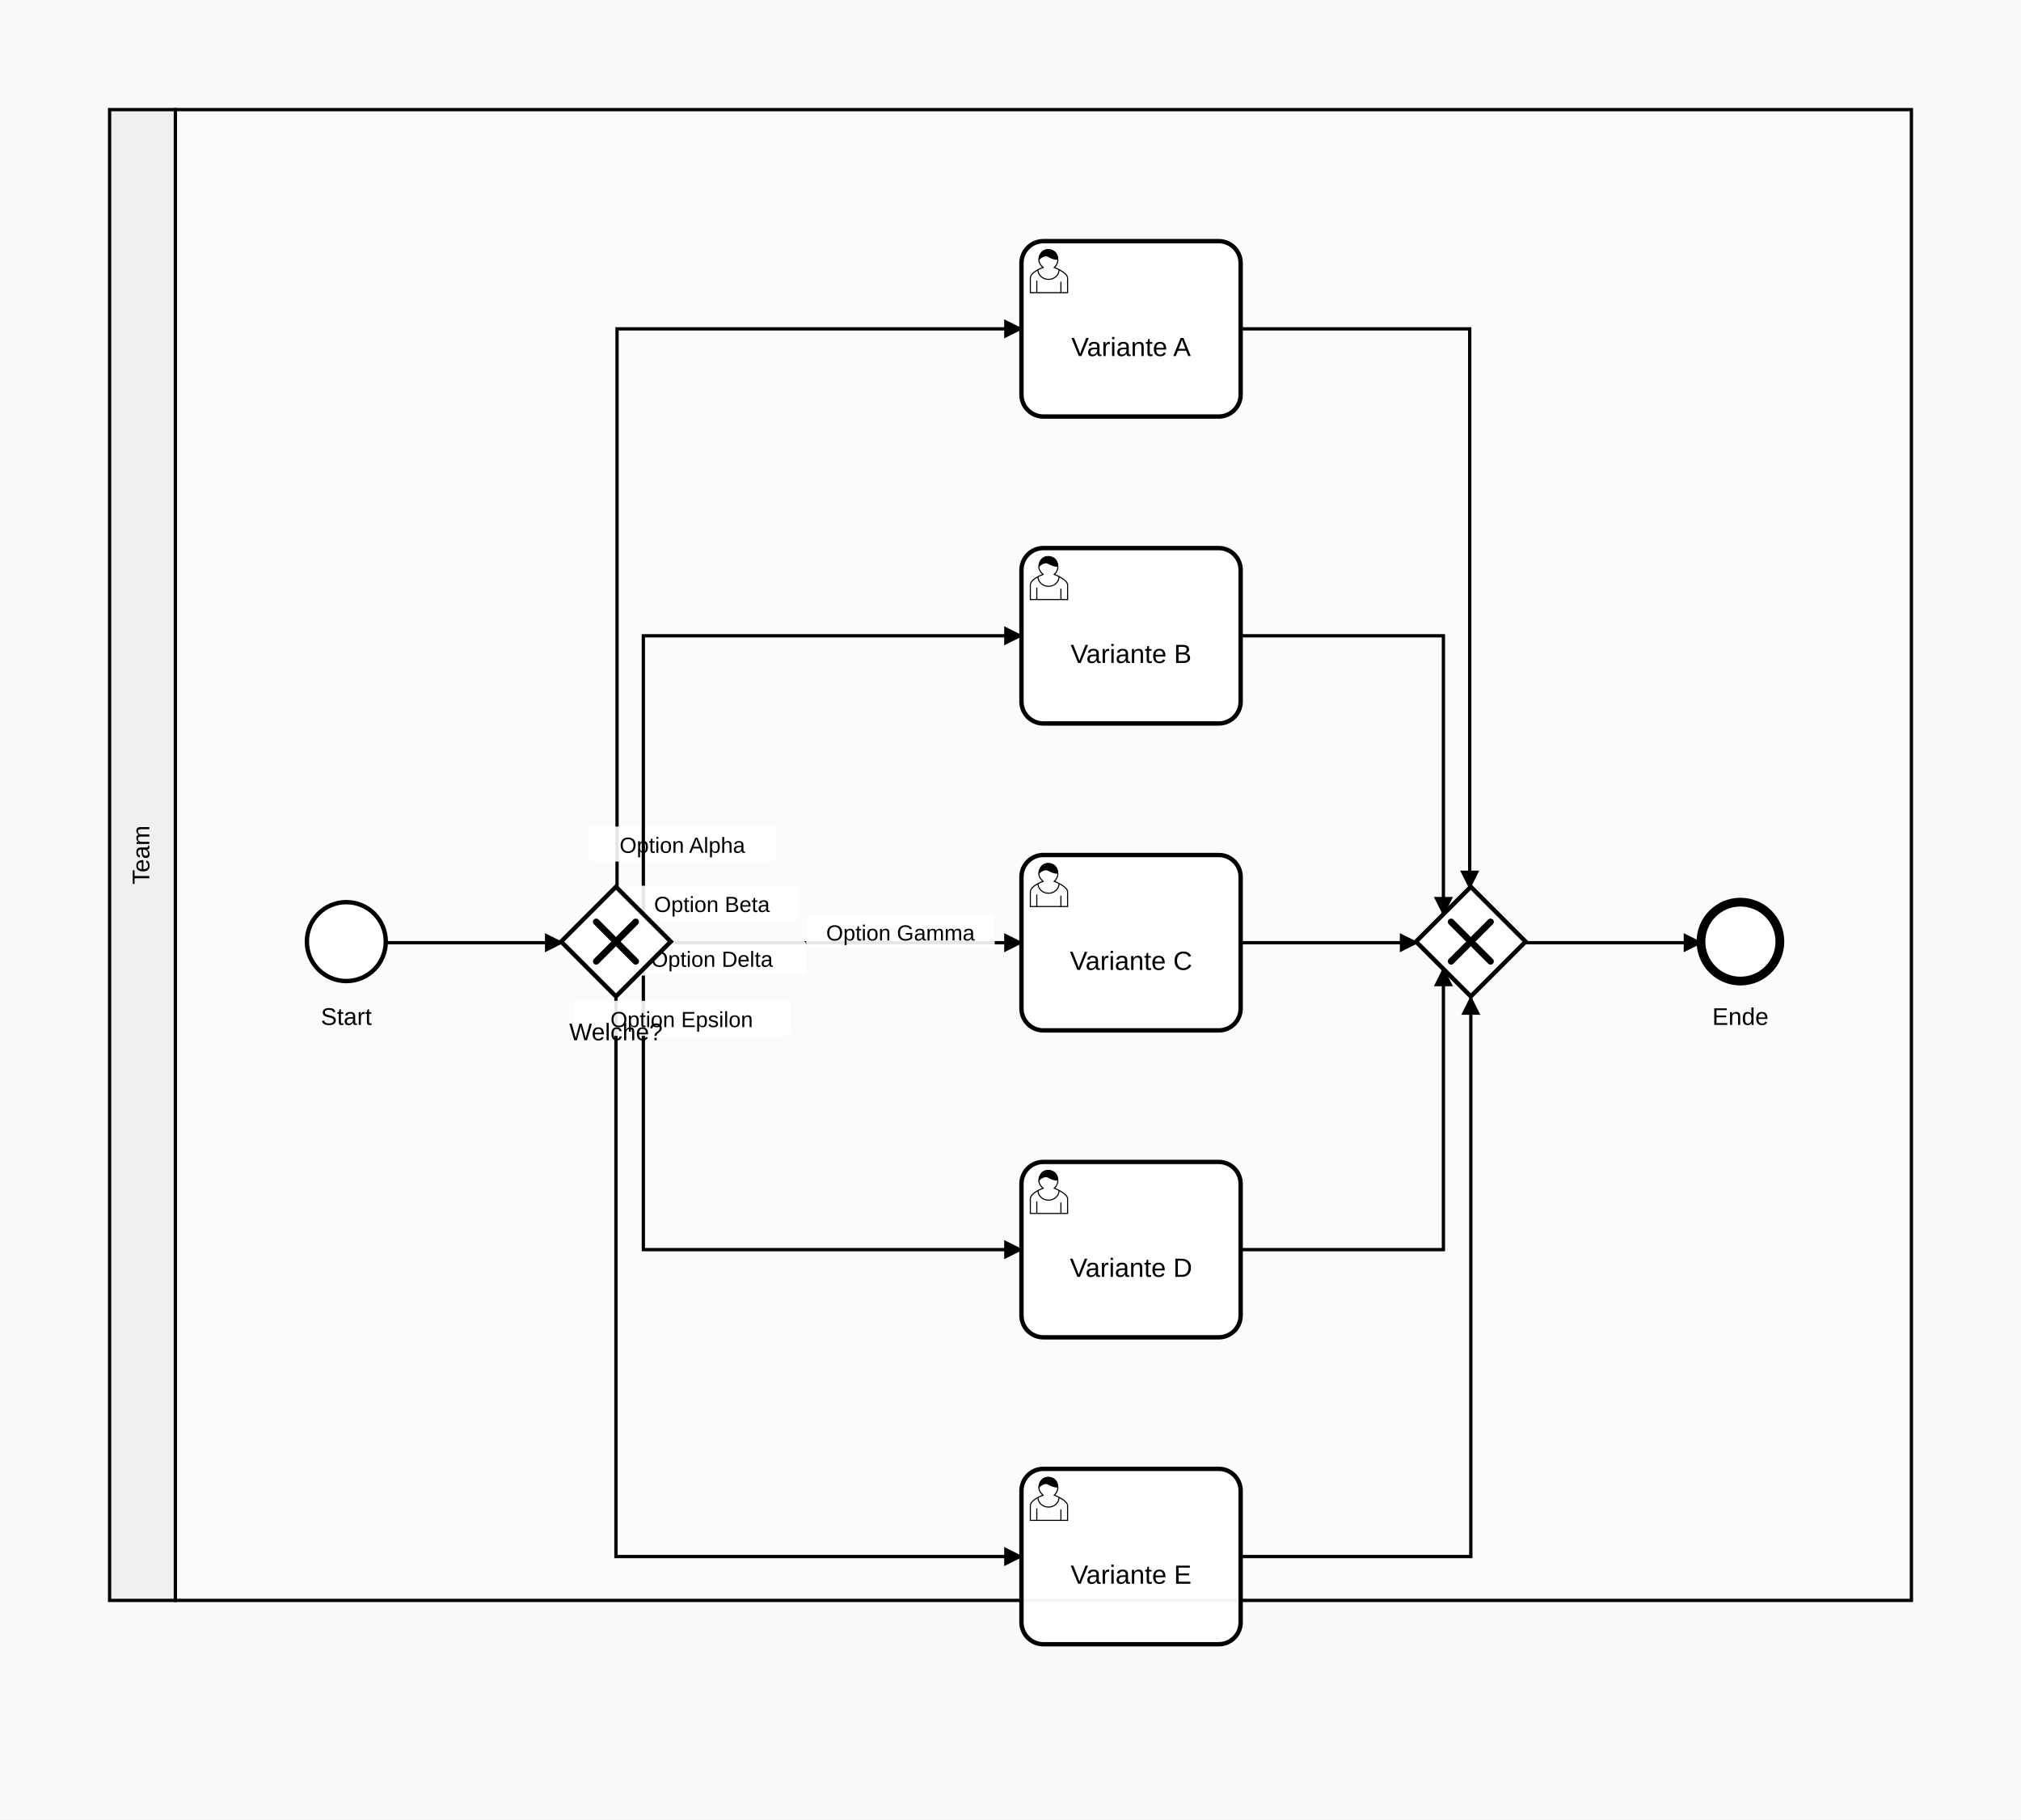
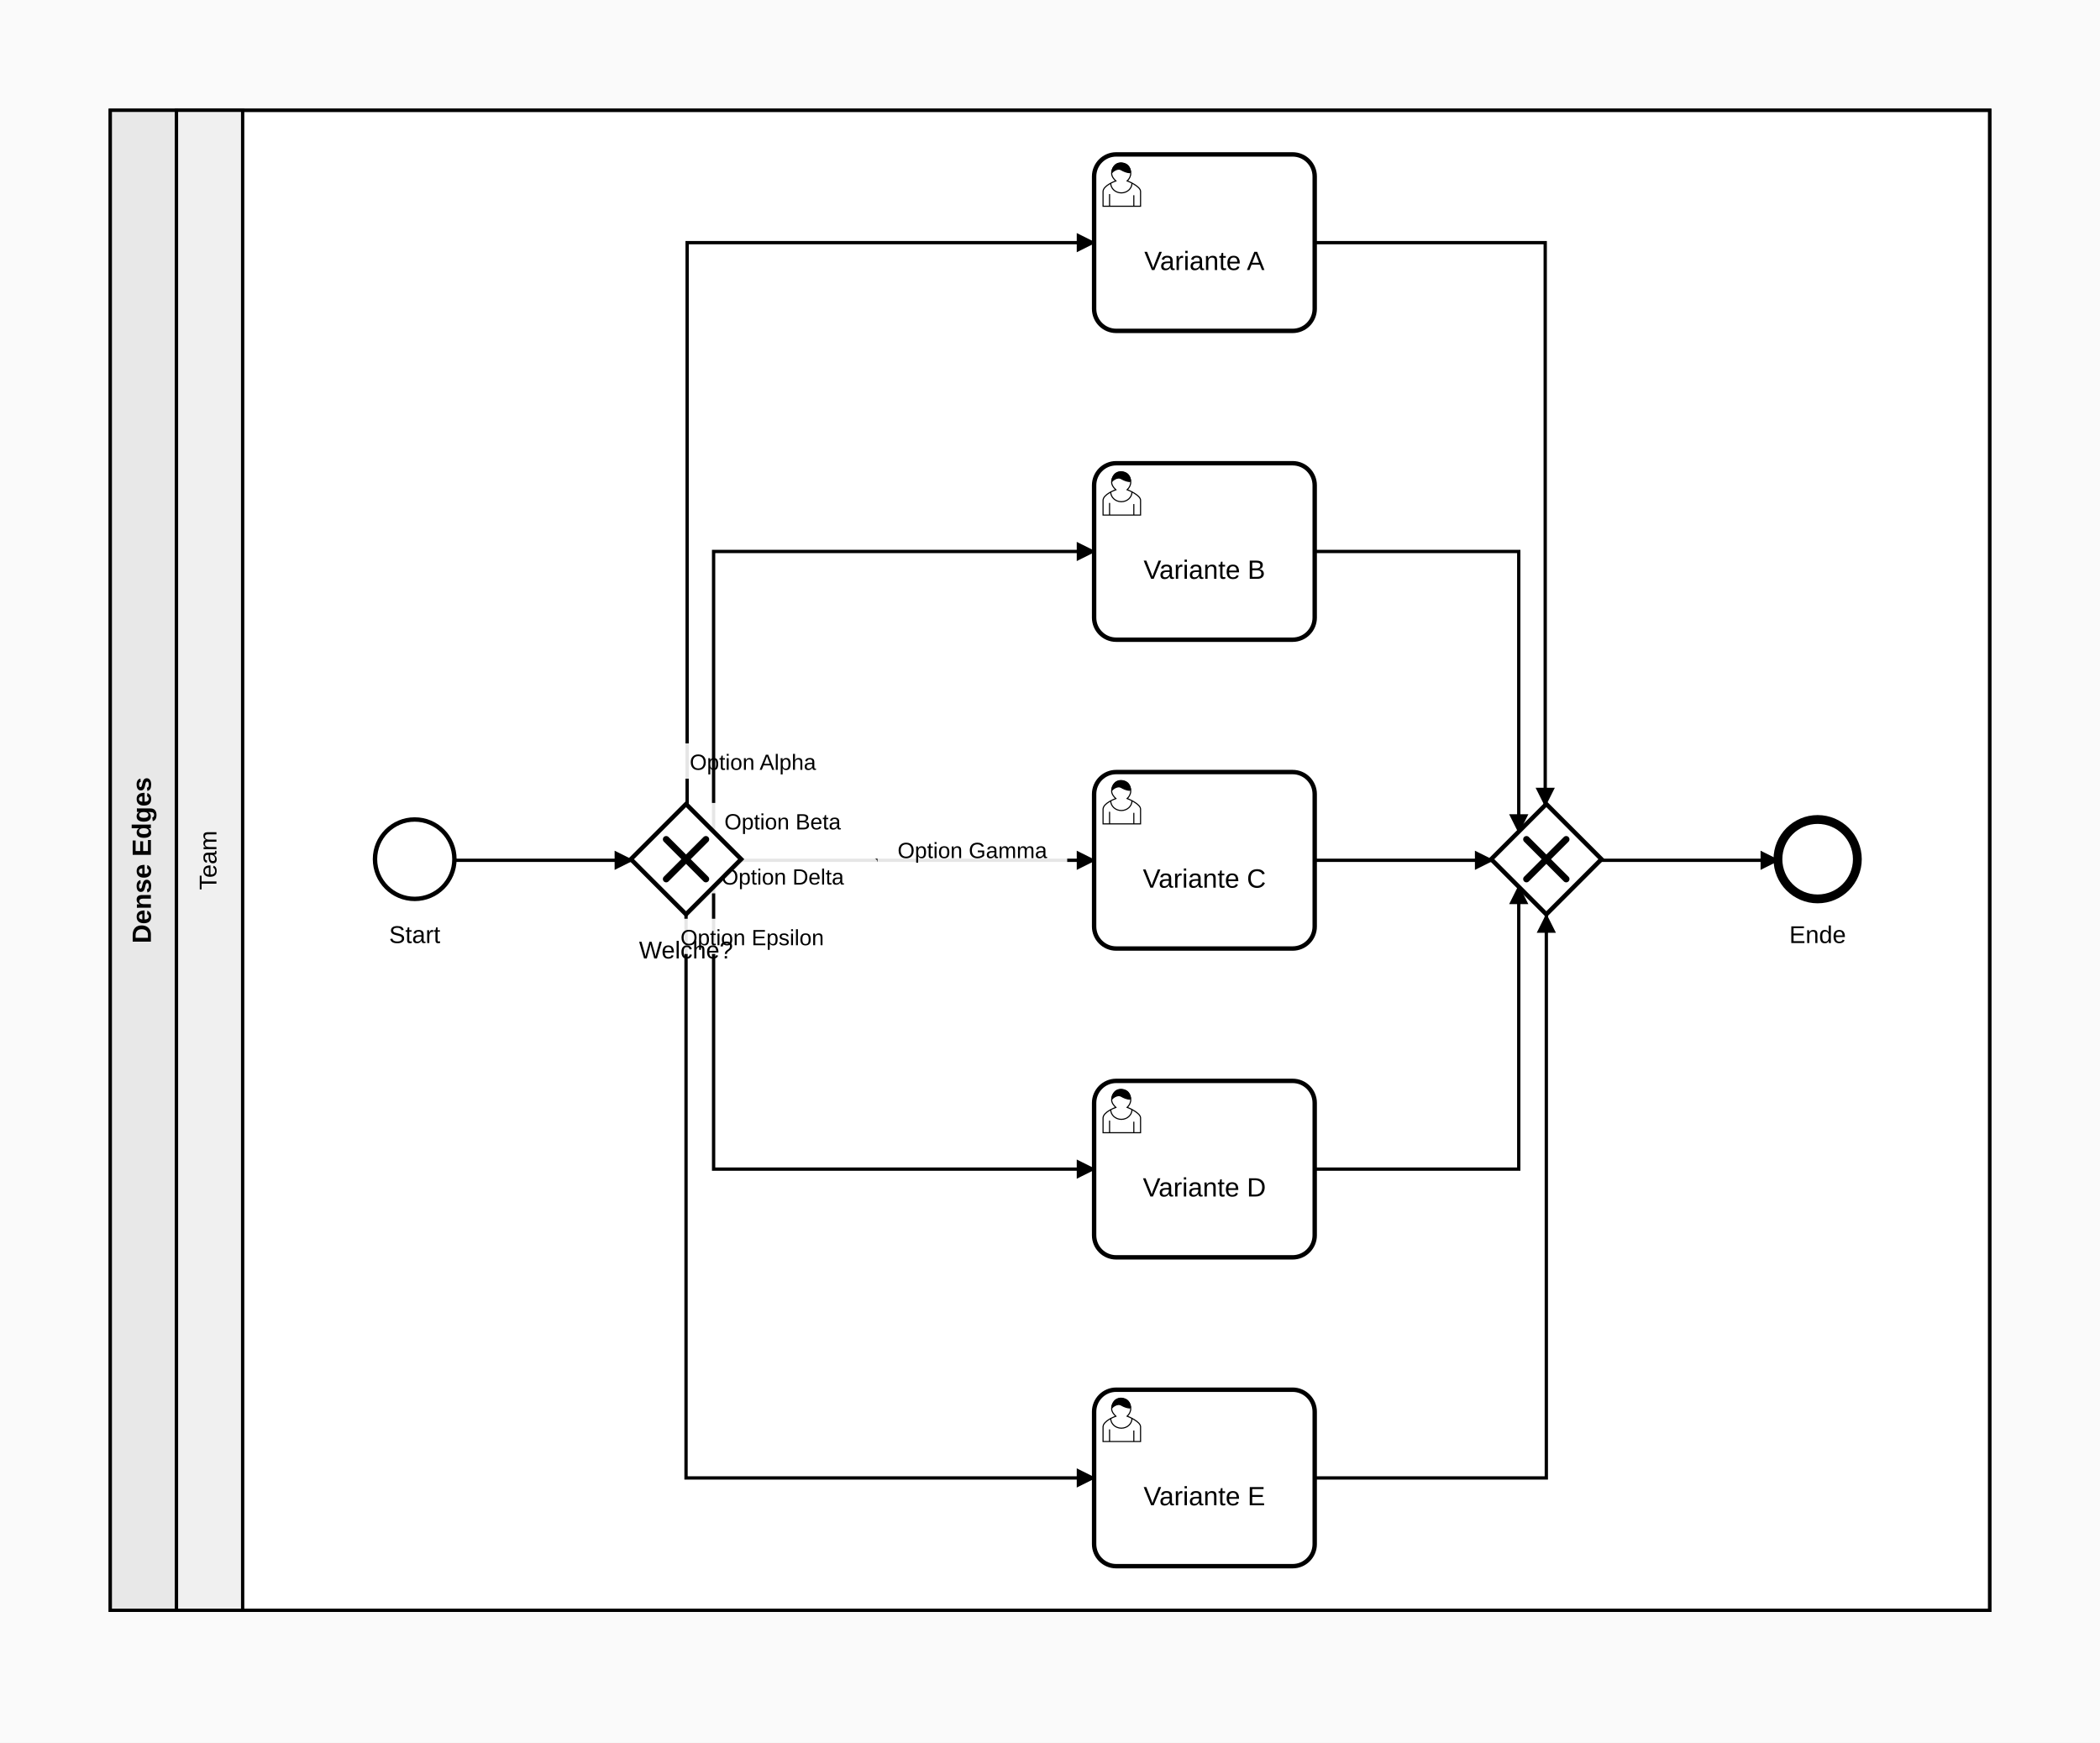
- <svg xmlns="http://www.w3.org/2000/svg" width="922" height="830" viewBox="0 0 922 830" font-family="Arial, sans-serif">
+ <svg xmlns="http://www.w3.org/2000/svg" width="952" height="790" viewBox="0 0 952 790" font-family="Arial, sans-serif">
  <defs>
    <marker id="seq-end" viewBox="0 0 20 20" refX="11" refY="10" markerWidth="10" markerHeight="10" orient="auto">
      <path d="M 1 5 L 11 10 L 1 15 Z" fill="#000000" stroke="#000000" stroke-width="1" />
    </marker>
    <marker id="seq-default-src" viewBox="0 0 20 20" refX="6" refY="10" markerWidth="10" markerHeight="10" orient="auto">
      <path d="M 6 3 L 10 17" stroke="#000000" stroke-width="1.5" />
    </marker>
    <marker id="seq-conditional-src" viewBox="0 0 20 20" refX="1" refY="10" markerWidth="12" markerHeight="12" orient="auto">
      <path d="M 1 10 L 8 6 L 15 10 L 8 14 Z" fill="#ffffff" stroke="#000000" stroke-width="1" />
    </marker>
    <marker id="msg-start" viewBox="0 0 20 20" refX="6" refY="6" markerWidth="20" markerHeight="20" orient="auto">
      <circle cx="6" cy="6" r="3.5" fill="#ffffff" stroke="#000000" stroke-width="1" />
    </marker>
    <marker id="msg-end" viewBox="0 0 20 20" refX="8.5" refY="5" markerWidth="20" markerHeight="20" orient="auto">
      <path d="m 1 5 l 0 -3 l 7 3 l -7 3 z" fill="#ffffff" stroke="#000000" stroke-width="1" stroke-linecap="butt" />
    </marker>
    <marker id="assoc-end" viewBox="0 0 20 20" refX="11" refY="10" markerWidth="10" markerHeight="10" orient="auto">
      <path d="M 1 5 L 11 10 L 1 15" fill="none" stroke="#000000" stroke-width="1.5" />
    </marker>
  </defs>
-   <rect width="922" height="830" fill="#fafafa" />
-   <rect x="80" y="50" width="792" height="680" fill="#ffffff" fill-opacity="0.25" stroke="#000000" stroke-width="1.5" />
-   <rect x="50" y="50" width="30" height="680" fill="#f0f0f0" stroke="#000000" stroke-width="1.5" />
-   <text x="65" y="390" text-anchor="middle" dominant-baseline="middle" font-size="11" fill="#000000" transform="rotate(-90,65,390)">Team</text>
-   <path d="M 176 430 L 256.5 430" stroke="#000000" stroke-width="1.5" fill="none" marker-end="url(#seq-end)" />
-   <path d="M 281.5 405 L 281.5 150 L 466 150" stroke="#000000" stroke-width="1.5" fill="none" marker-end="url(#seq-end)" />
-   <rect x="268.3" y="377" width="86" height="16" rx="2" fill="white" fill-opacity="0.9" />
-   <text x="311.3" y="389" text-anchor="middle" font-size="10" fill="#000000">Option Alpha</text>
-   <path d="M 293.5 417 L 293.5 290 L 466 290" stroke="#000000" stroke-width="1.5" fill="none" marker-end="url(#seq-end)" />
-   <rect x="285.1" y="404" width="79.5" height="16" rx="2" fill="white" fill-opacity="0.9" />
-   <text x="324.8" y="416" text-anchor="middle" font-size="10" fill="#000000">Option Beta</text>
-   <path d="M 305.5 430 L 466 430" stroke="#000000" stroke-width="1.5" fill="none" marker-end="url(#seq-end)" />
-   <rect x="367.8" y="417" width="86" height="16" rx="2" fill="white" fill-opacity="0.9" />
-   <text x="410.8" y="429" text-anchor="middle" font-size="10" fill="#000000">Option Gamma</text>
-   <path d="M 293.5 442 L 293.5 570 L 466 570" stroke="#000000" stroke-width="1.5" fill="none" marker-end="url(#seq-end)" />
-   <rect x="281.8" y="429" width="86" height="16" rx="2" fill="white" fill-opacity="0.9" />
-   <text x="324.8" y="441" text-anchor="middle" font-size="10" fill="#000000">Option Delta</text>
-   <path d="M 281 454.5 L 281 710 L 466 710" stroke="#000000" stroke-width="1.5" fill="none" marker-end="url(#seq-end)" />
-   <rect x="261.5" y="456.5" width="99" height="16" rx="2" fill="white" fill-opacity="0.9" />
-   <text x="311" y="468.5" text-anchor="middle" font-size="10" fill="#000000">Option Epsilon</text>
-   <path d="M 566 150 L 670.5 150 L 670.5 405" stroke="#000000" stroke-width="1.5" fill="none" marker-end="url(#seq-end)" />
-   <path d="M 566 290 L 658.5 290 L 658.5 417" stroke="#000000" stroke-width="1.5" fill="none" marker-end="url(#seq-end)" />
-   <path d="M 566 430 L 646.5 430" stroke="#000000" stroke-width="1.5" fill="none" marker-end="url(#seq-end)" />
-   <path d="M 566 570 L 658.5 570 L 658.5 442" stroke="#000000" stroke-width="1.5" fill="none" marker-end="url(#seq-end)" />
-   <path d="M 566 710 L 671 710 L 671 455" stroke="#000000" stroke-width="1.5" fill="none" marker-end="url(#seq-end)" />
-   <path d="M 695.5 430 L 776 430" stroke="#000000" stroke-width="1.5" fill="none" marker-end="url(#seq-end)" />
-   <circle cx="158" cy="429.5" r="18" fill="#ffffff" fill-opacity="0.95" stroke="#000000" stroke-width="2" />
-   <text x="158" y="467.5" text-anchor="middle" font-size="11" fill="#000000">Start</text>
-   <polygon points="281,404.5 306,429.5 281,454.5 256,429.5" fill="#ffffff" fill-opacity="0.95" stroke="#000000" stroke-width="2" />
-   <line x1="272" y1="420.5" x2="290" y2="438.5" stroke="#000000" stroke-width="3" stroke-linecap="round" />
-   <line x1="290" y1="420.5" x2="272" y2="438.5" stroke="#000000" stroke-width="3" stroke-linecap="round" />
-   <text x="281" y="474.5" text-anchor="middle" font-size="11" fill="#000000">Welche?</text>
-   <rect x="466" y="110" width="100" height="80" rx="10" ry="10" fill="#ffffff" fill-opacity="0.95" stroke="#000000" stroke-width="2" />
+   <rect width="952" height="790" fill="#fafafa" />
+   <rect x="50" y="50" width="852" height="680" fill="#ffffff" stroke="#000000" stroke-width="1.5" />
+   <rect x="50" y="50" width="30" height="680" fill="#e8e8e8" stroke="#000000" stroke-width="1.5" />
+   <text x="65" y="390" text-anchor="middle" dominant-baseline="middle" font-size="12" font-weight="bold" fill="#000000" transform="rotate(-90,65,390)">Dense Edges</text>
+   <rect x="80" y="50" width="822" height="680" fill="#ffffff" fill-opacity="0.25" stroke="#000000" stroke-width="1.5" />
+   <rect x="80" y="50" width="30" height="680" fill="#f0f0f0" stroke="#000000" stroke-width="1.5" />
+   <text x="95" y="390" text-anchor="middle" dominant-baseline="middle" font-size="11" fill="#000000" transform="rotate(-90,95,390)">Team</text>
+   <path d="M 206 390 L 286.5 390" stroke="#000000" stroke-width="1.5" fill="none" marker-end="url(#seq-end)" />
+   <path d="M 311.5 365 L 311.5 110 L 496 110" stroke="#000000" stroke-width="1.5" fill="none" marker-end="url(#seq-end)" />
+   <rect x="298.3" y="337" width="86" height="16" rx="2" fill="white" fill-opacity="0.9" />
+   <text x="341.3" y="349" text-anchor="middle" font-size="10" fill="#000000">Option Alpha</text>
+   <path d="M 323.5 377 L 323.5 250 L 496 250" stroke="#000000" stroke-width="1.5" fill="none" marker-end="url(#seq-end)" />
+   <rect x="315.1" y="364" width="79.5" height="16" rx="2" fill="white" fill-opacity="0.9" />
+   <text x="354.8" y="376" text-anchor="middle" font-size="10" fill="#000000">Option Beta</text>
+   <path d="M 335.5 390 L 496 390" stroke="#000000" stroke-width="1.5" fill="none" marker-end="url(#seq-end)" />
+   <rect x="397.8" y="377" width="86" height="16" rx="2" fill="white" fill-opacity="0.9" />
+   <text x="440.8" y="389" text-anchor="middle" font-size="10" fill="#000000">Option Gamma</text>
+   <path d="M 323.5 402 L 323.5 530 L 496 530" stroke="#000000" stroke-width="1.5" fill="none" marker-end="url(#seq-end)" />
+   <rect x="311.8" y="389" width="86" height="16" rx="2" fill="white" fill-opacity="0.9" />
+   <text x="354.8" y="401" text-anchor="middle" font-size="10" fill="#000000">Option Delta</text>
+   <path d="M 311 414.5 L 311 670 L 496 670" stroke="#000000" stroke-width="1.5" fill="none" marker-end="url(#seq-end)" />
+   <rect x="291.5" y="416.5" width="99" height="16" rx="2" fill="white" fill-opacity="0.9" />
+   <text x="341" y="428.5" text-anchor="middle" font-size="10" fill="#000000">Option Epsilon</text>
+   <path d="M 596 110 L 700.5 110 L 700.5 365" stroke="#000000" stroke-width="1.5" fill="none" marker-end="url(#seq-end)" />
+   <path d="M 596 250 L 688.5 250 L 688.5 377" stroke="#000000" stroke-width="1.5" fill="none" marker-end="url(#seq-end)" />
+   <path d="M 596 390 L 676.5 390" stroke="#000000" stroke-width="1.5" fill="none" marker-end="url(#seq-end)" />
+   <path d="M 596 530 L 688.5 530 L 688.5 402" stroke="#000000" stroke-width="1.5" fill="none" marker-end="url(#seq-end)" />
+   <path d="M 596 670 L 701 670 L 701 415" stroke="#000000" stroke-width="1.5" fill="none" marker-end="url(#seq-end)" />
+   <path d="M 725.5 390 L 806 390" stroke="#000000" stroke-width="1.5" fill="none" marker-end="url(#seq-end)" />
+   <circle cx="188" cy="389.5" r="18" fill="#ffffff" fill-opacity="0.95" stroke="#000000" stroke-width="2" />
+   <text x="188" y="427.5" text-anchor="middle" font-size="11" fill="#000000">Start</text>
+   <polygon points="311,364.5 336,389.5 311,414.5 286,389.5" fill="#ffffff" fill-opacity="0.95" stroke="#000000" stroke-width="2" />
+   <line x1="302" y1="380.5" x2="320" y2="398.5" stroke="#000000" stroke-width="3" stroke-linecap="round" />
+   <line x1="320" y1="380.5" x2="302" y2="398.5" stroke="#000000" stroke-width="3" stroke-linecap="round" />
+   <text x="311" y="434.5" text-anchor="middle" font-size="11" fill="#000000">Welche?</text>
+   <rect x="496" y="70" width="100" height="80" rx="10" ry="10" fill="#ffffff" fill-opacity="0.95" stroke="#000000" stroke-width="2" />
  <g>
-     <path d="m 481,122 c 0.909,-0.845 1.594,-2.049 1.594,-3.385 0,-2.554 -1.805,-4.622 -4.357,-4.622 -2.552,0 -4.288,2.068 -4.288,4.622 0,1.348 0.974,2.562 1.896,3.405 -0.529,0.187 -5.669,2.097 -5.794,4.756 v 6.718 h 17 v -6.718 c 0,-2.298 -5.528,-4.595 -6.051,-4.776 z m -8,6 l 0,5.5 m 11,0 l 0,-5" fill="#ffffff" stroke="#000000" stroke-width="0.5" />
-     <path d="m 483.162,123.009 c 0,2.447 -2.158,4.431 -4.821,4.431 -2.665,0 -4.822,-1.981 -4.822,-4.431" fill="none" stroke="#000000" stroke-width="0.5" />
-     <path d="m 474.1,118.2 c 0,0 2.251,-2.358 4.274,-1.177 2.024,1.181 4.221,1.537 4.124,0.965 -0.098,-0.57 -0.117,-3.791 -4.191,-4.136 -3.575,0.001 -4.208,3.367 -4.207,4.348 z" fill="#000000" stroke="#000000" stroke-width="0.5" />
+     <path d="m 511,82 c 0.909,-0.845 1.594,-2.049 1.594,-3.385 0,-2.554 -1.805,-4.622 -4.357,-4.622 -2.552,0 -4.288,2.068 -4.288,4.622 0,1.348 0.974,2.562 1.896,3.405 -0.529,0.187 -5.669,2.097 -5.794,4.756 v 6.718 h 17 v -6.718 c 0,-2.298 -5.528,-4.595 -6.051,-4.776 z m -8,6 l 0,5.5 m 11,0 l 0,-5" fill="#ffffff" stroke="#000000" stroke-width="0.5" />
+     <path d="m 513.162,83.009 c 0,2.447 -2.158,4.431 -4.821,4.431 -2.665,0 -4.822,-1.981 -4.822,-4.431" fill="none" stroke="#000000" stroke-width="0.5" />
+     <path d="m 504.1,78.2 c 0,0 2.251,-2.358 4.274,-1.177 2.024,1.181 4.221,1.537 4.124,0.965 -0.098,-0.57 -0.117,-3.791 -4.191,-4.136 -3.575,0.001 -4.208,3.367 -4.207,4.348 z" fill="#000000" stroke="#000000" stroke-width="0.5" />
  </g>
-   <text x="516" y="159" text-anchor="middle" dominant-baseline="middle" font-size="12" fill="#000000">Variante A</text>
-   <rect x="466" y="250" width="100" height="80" rx="10" ry="10" fill="#ffffff" fill-opacity="0.95" stroke="#000000" stroke-width="2" />
+   <text x="546" y="119" text-anchor="middle" dominant-baseline="middle" font-size="12" fill="#000000">Variante A</text>
+   <rect x="496" y="210" width="100" height="80" rx="10" ry="10" fill="#ffffff" fill-opacity="0.95" stroke="#000000" stroke-width="2" />
  <g>
-     <path d="m 481,262 c 0.909,-0.845 1.594,-2.049 1.594,-3.385 0,-2.554 -1.805,-4.622 -4.357,-4.622 -2.552,0 -4.288,2.068 -4.288,4.622 0,1.348 0.974,2.562 1.896,3.405 -0.529,0.187 -5.669,2.097 -5.794,4.756 v 6.718 h 17 v -6.718 c 0,-2.298 -5.528,-4.595 -6.051,-4.776 z m -8,6 l 0,5.5 m 11,0 l 0,-5" fill="#ffffff" stroke="#000000" stroke-width="0.5" />
-     <path d="m 483.162,263.009 c 0,2.447 -2.158,4.431 -4.821,4.431 -2.665,0 -4.822,-1.981 -4.822,-4.431" fill="none" stroke="#000000" stroke-width="0.5" />
-     <path d="m 474.1,258.2 c 0,0 2.251,-2.358 4.274,-1.177 2.024,1.181 4.221,1.537 4.124,0.965 -0.098,-0.57 -0.117,-3.791 -4.191,-4.136 -3.575,0.001 -4.208,3.367 -4.207,4.348 z" fill="#000000" stroke="#000000" stroke-width="0.5" />
+     <path d="m 511,222 c 0.909,-0.845 1.594,-2.049 1.594,-3.385 0,-2.554 -1.805,-4.622 -4.357,-4.622 -2.552,0 -4.288,2.068 -4.288,4.622 0,1.348 0.974,2.562 1.896,3.405 -0.529,0.187 -5.669,2.097 -5.794,4.756 v 6.718 h 17 v -6.718 c 0,-2.298 -5.528,-4.595 -6.051,-4.776 z m -8,6 l 0,5.5 m 11,0 l 0,-5" fill="#ffffff" stroke="#000000" stroke-width="0.5" />
+     <path d="m 513.162,223.009 c 0,2.447 -2.158,4.431 -4.821,4.431 -2.665,0 -4.822,-1.981 -4.822,-4.431" fill="none" stroke="#000000" stroke-width="0.5" />
+     <path d="m 504.1,218.2 c 0,0 2.251,-2.358 4.274,-1.177 2.024,1.181 4.221,1.537 4.124,0.965 -0.098,-0.57 -0.117,-3.791 -4.191,-4.136 -3.575,0.001 -4.208,3.367 -4.207,4.348 z" fill="#000000" stroke="#000000" stroke-width="0.5" />
  </g>
-   <text x="516" y="299" text-anchor="middle" dominant-baseline="middle" font-size="12" fill="#000000">Variante B</text>
-   <rect x="466" y="390" width="100" height="80" rx="10" ry="10" fill="#ffffff" fill-opacity="0.95" stroke="#000000" stroke-width="2" />
+   <text x="546" y="259" text-anchor="middle" dominant-baseline="middle" font-size="12" fill="#000000">Variante B</text>
+   <rect x="496" y="350" width="100" height="80" rx="10" ry="10" fill="#ffffff" fill-opacity="0.95" stroke="#000000" stroke-width="2" />
  <g>
-     <path d="m 481,402 c 0.909,-0.845 1.594,-2.049 1.594,-3.385 0,-2.554 -1.805,-4.622 -4.357,-4.622 -2.552,0 -4.288,2.068 -4.288,4.622 0,1.348 0.974,2.562 1.896,3.405 -0.529,0.187 -5.669,2.097 -5.794,4.756 v 6.718 h 17 v -6.718 c 0,-2.298 -5.528,-4.595 -6.051,-4.776 z m -8,6 l 0,5.5 m 11,0 l 0,-5" fill="#ffffff" stroke="#000000" stroke-width="0.5" />
-     <path d="m 483.162,403.009 c 0,2.447 -2.158,4.431 -4.821,4.431 -2.665,0 -4.822,-1.981 -4.822,-4.431" fill="none" stroke="#000000" stroke-width="0.5" />
-     <path d="m 474.1,398.2 c 0,0 2.251,-2.358 4.274,-1.177 2.024,1.181 4.221,1.537 4.124,0.965 -0.098,-0.57 -0.117,-3.791 -4.191,-4.136 -3.575,0.001 -4.208,3.367 -4.207,4.348 z" fill="#000000" stroke="#000000" stroke-width="0.5" />
+     <path d="m 511,362 c 0.909,-0.845 1.594,-2.049 1.594,-3.385 0,-2.554 -1.805,-4.622 -4.357,-4.622 -2.552,0 -4.288,2.068 -4.288,4.622 0,1.348 0.974,2.562 1.896,3.405 -0.529,0.187 -5.669,2.097 -5.794,4.756 v 6.718 h 17 v -6.718 c 0,-2.298 -5.528,-4.595 -6.051,-4.776 z m -8,6 l 0,5.5 m 11,0 l 0,-5" fill="#ffffff" stroke="#000000" stroke-width="0.5" />
+     <path d="m 513.162,363.009 c 0,2.447 -2.158,4.431 -4.821,4.431 -2.665,0 -4.822,-1.981 -4.822,-4.431" fill="none" stroke="#000000" stroke-width="0.5" />
+     <path d="m 504.1,358.2 c 0,0 2.251,-2.358 4.274,-1.177 2.024,1.181 4.221,1.537 4.124,0.965 -0.098,-0.57 -0.117,-3.791 -4.191,-4.136 -3.575,0.001 -4.208,3.367 -4.207,4.348 z" fill="#000000" stroke="#000000" stroke-width="0.5" />
  </g>
-   <text x="516" y="439" text-anchor="middle" dominant-baseline="middle" font-size="12" fill="#000000">Variante C</text>
-   <rect x="466" y="530" width="100" height="80" rx="10" ry="10" fill="#ffffff" fill-opacity="0.95" stroke="#000000" stroke-width="2" />
+   <text x="546" y="399" text-anchor="middle" dominant-baseline="middle" font-size="12" fill="#000000">Variante C</text>
+   <rect x="496" y="490" width="100" height="80" rx="10" ry="10" fill="#ffffff" fill-opacity="0.95" stroke="#000000" stroke-width="2" />
  <g>
-     <path d="m 481,542 c 0.909,-0.845 1.594,-2.049 1.594,-3.385 0,-2.554 -1.805,-4.622 -4.357,-4.622 -2.552,0 -4.288,2.068 -4.288,4.622 0,1.348 0.974,2.562 1.896,3.405 -0.529,0.187 -5.669,2.097 -5.794,4.756 v 6.718 h 17 v -6.718 c 0,-2.298 -5.528,-4.595 -6.051,-4.776 z m -8,6 l 0,5.5 m 11,0 l 0,-5" fill="#ffffff" stroke="#000000" stroke-width="0.5" />
-     <path d="m 483.162,543.009 c 0,2.447 -2.158,4.431 -4.821,4.431 -2.665,0 -4.822,-1.981 -4.822,-4.431" fill="none" stroke="#000000" stroke-width="0.5" />
-     <path d="m 474.1,538.2 c 0,0 2.251,-2.358 4.274,-1.177 2.024,1.181 4.221,1.537 4.124,0.965 -0.098,-0.57 -0.117,-3.791 -4.191,-4.136 -3.575,0.001 -4.208,3.367 -4.207,4.348 z" fill="#000000" stroke="#000000" stroke-width="0.5" />
+     <path d="m 511,502 c 0.909,-0.845 1.594,-2.049 1.594,-3.385 0,-2.554 -1.805,-4.622 -4.357,-4.622 -2.552,0 -4.288,2.068 -4.288,4.622 0,1.348 0.974,2.562 1.896,3.405 -0.529,0.187 -5.669,2.097 -5.794,4.756 v 6.718 h 17 v -6.718 c 0,-2.298 -5.528,-4.595 -6.051,-4.776 z m -8,6 l 0,5.5 m 11,0 l 0,-5" fill="#ffffff" stroke="#000000" stroke-width="0.5" />
+     <path d="m 513.162,503.009 c 0,2.447 -2.158,4.431 -4.821,4.431 -2.665,0 -4.822,-1.981 -4.822,-4.431" fill="none" stroke="#000000" stroke-width="0.5" />
+     <path d="m 504.1,498.2 c 0,0 2.251,-2.358 4.274,-1.177 2.024,1.181 4.221,1.537 4.124,0.965 -0.098,-0.57 -0.117,-3.791 -4.191,-4.136 -3.575,0.001 -4.208,3.367 -4.207,4.348 z" fill="#000000" stroke="#000000" stroke-width="0.5" />
  </g>
-   <text x="516" y="579" text-anchor="middle" dominant-baseline="middle" font-size="12" fill="#000000">Variante D</text>
-   <rect x="466" y="670" width="100" height="80" rx="10" ry="10" fill="#ffffff" fill-opacity="0.95" stroke="#000000" stroke-width="2" />
+   <text x="546" y="539" text-anchor="middle" dominant-baseline="middle" font-size="12" fill="#000000">Variante D</text>
+   <rect x="496" y="630" width="100" height="80" rx="10" ry="10" fill="#ffffff" fill-opacity="0.95" stroke="#000000" stroke-width="2" />
  <g>
-     <path d="m 481,682 c 0.909,-0.845 1.594,-2.049 1.594,-3.385 0,-2.554 -1.805,-4.622 -4.357,-4.622 -2.552,0 -4.288,2.068 -4.288,4.622 0,1.348 0.974,2.562 1.896,3.405 -0.529,0.187 -5.669,2.097 -5.794,4.756 v 6.718 h 17 v -6.718 c 0,-2.298 -5.528,-4.595 -6.051,-4.776 z m -8,6 l 0,5.5 m 11,0 l 0,-5" fill="#ffffff" stroke="#000000" stroke-width="0.5" />
-     <path d="m 483.162,683.009 c 0,2.447 -2.158,4.431 -4.821,4.431 -2.665,0 -4.822,-1.981 -4.822,-4.431" fill="none" stroke="#000000" stroke-width="0.5" />
-     <path d="m 474.1,678.2 c 0,0 2.251,-2.358 4.274,-1.177 2.024,1.181 4.221,1.537 4.124,0.965 -0.098,-0.57 -0.117,-3.791 -4.191,-4.136 -3.575,0.001 -4.208,3.367 -4.207,4.348 z" fill="#000000" stroke="#000000" stroke-width="0.5" />
+     <path d="m 511,642 c 0.909,-0.845 1.594,-2.049 1.594,-3.385 0,-2.554 -1.805,-4.622 -4.357,-4.622 -2.552,0 -4.288,2.068 -4.288,4.622 0,1.348 0.974,2.562 1.896,3.405 -0.529,0.187 -5.669,2.097 -5.794,4.756 v 6.718 h 17 v -6.718 c 0,-2.298 -5.528,-4.595 -6.051,-4.776 z m -8,6 l 0,5.5 m 11,0 l 0,-5" fill="#ffffff" stroke="#000000" stroke-width="0.5" />
+     <path d="m 513.162,643.009 c 0,2.447 -2.158,4.431 -4.821,4.431 -2.665,0 -4.822,-1.981 -4.822,-4.431" fill="none" stroke="#000000" stroke-width="0.5" />
+     <path d="m 504.1,638.2 c 0,0 2.251,-2.358 4.274,-1.177 2.024,1.181 4.221,1.537 4.124,0.965 -0.098,-0.57 -0.117,-3.791 -4.191,-4.136 -3.575,0.001 -4.208,3.367 -4.207,4.348 z" fill="#000000" stroke="#000000" stroke-width="0.5" />
  </g>
-   <text x="516" y="719" text-anchor="middle" dominant-baseline="middle" font-size="12" fill="#000000">Variante E</text>
-   <polygon points="671,404.5 696,429.5 671,454.5 646,429.5" fill="#ffffff" fill-opacity="0.95" stroke="#000000" stroke-width="2" />
-   <line x1="662" y1="420.5" x2="680" y2="438.5" stroke="#000000" stroke-width="3" stroke-linecap="round" />
-   <line x1="680" y1="420.5" x2="662" y2="438.5" stroke="#000000" stroke-width="3" stroke-linecap="round" />
-   <circle cx="794" cy="429.5" r="18" fill="#ffffff" fill-opacity="0.95" stroke="#000000" stroke-width="4" />
-   <text x="794" y="467.5" text-anchor="middle" font-size="11" fill="#000000">Ende</text>
+   <text x="546" y="679" text-anchor="middle" dominant-baseline="middle" font-size="12" fill="#000000">Variante E</text>
+   <polygon points="701,364.5 726,389.5 701,414.5 676,389.5" fill="#ffffff" fill-opacity="0.95" stroke="#000000" stroke-width="2" />
+   <line x1="692" y1="380.5" x2="710" y2="398.5" stroke="#000000" stroke-width="3" stroke-linecap="round" />
+   <line x1="710" y1="380.5" x2="692" y2="398.5" stroke="#000000" stroke-width="3" stroke-linecap="round" />
+   <circle cx="824" cy="389.5" r="18" fill="#ffffff" fill-opacity="0.95" stroke="#000000" stroke-width="4" />
+   <text x="824" y="427.5" text-anchor="middle" font-size="11" fill="#000000">Ende</text>
</svg>
